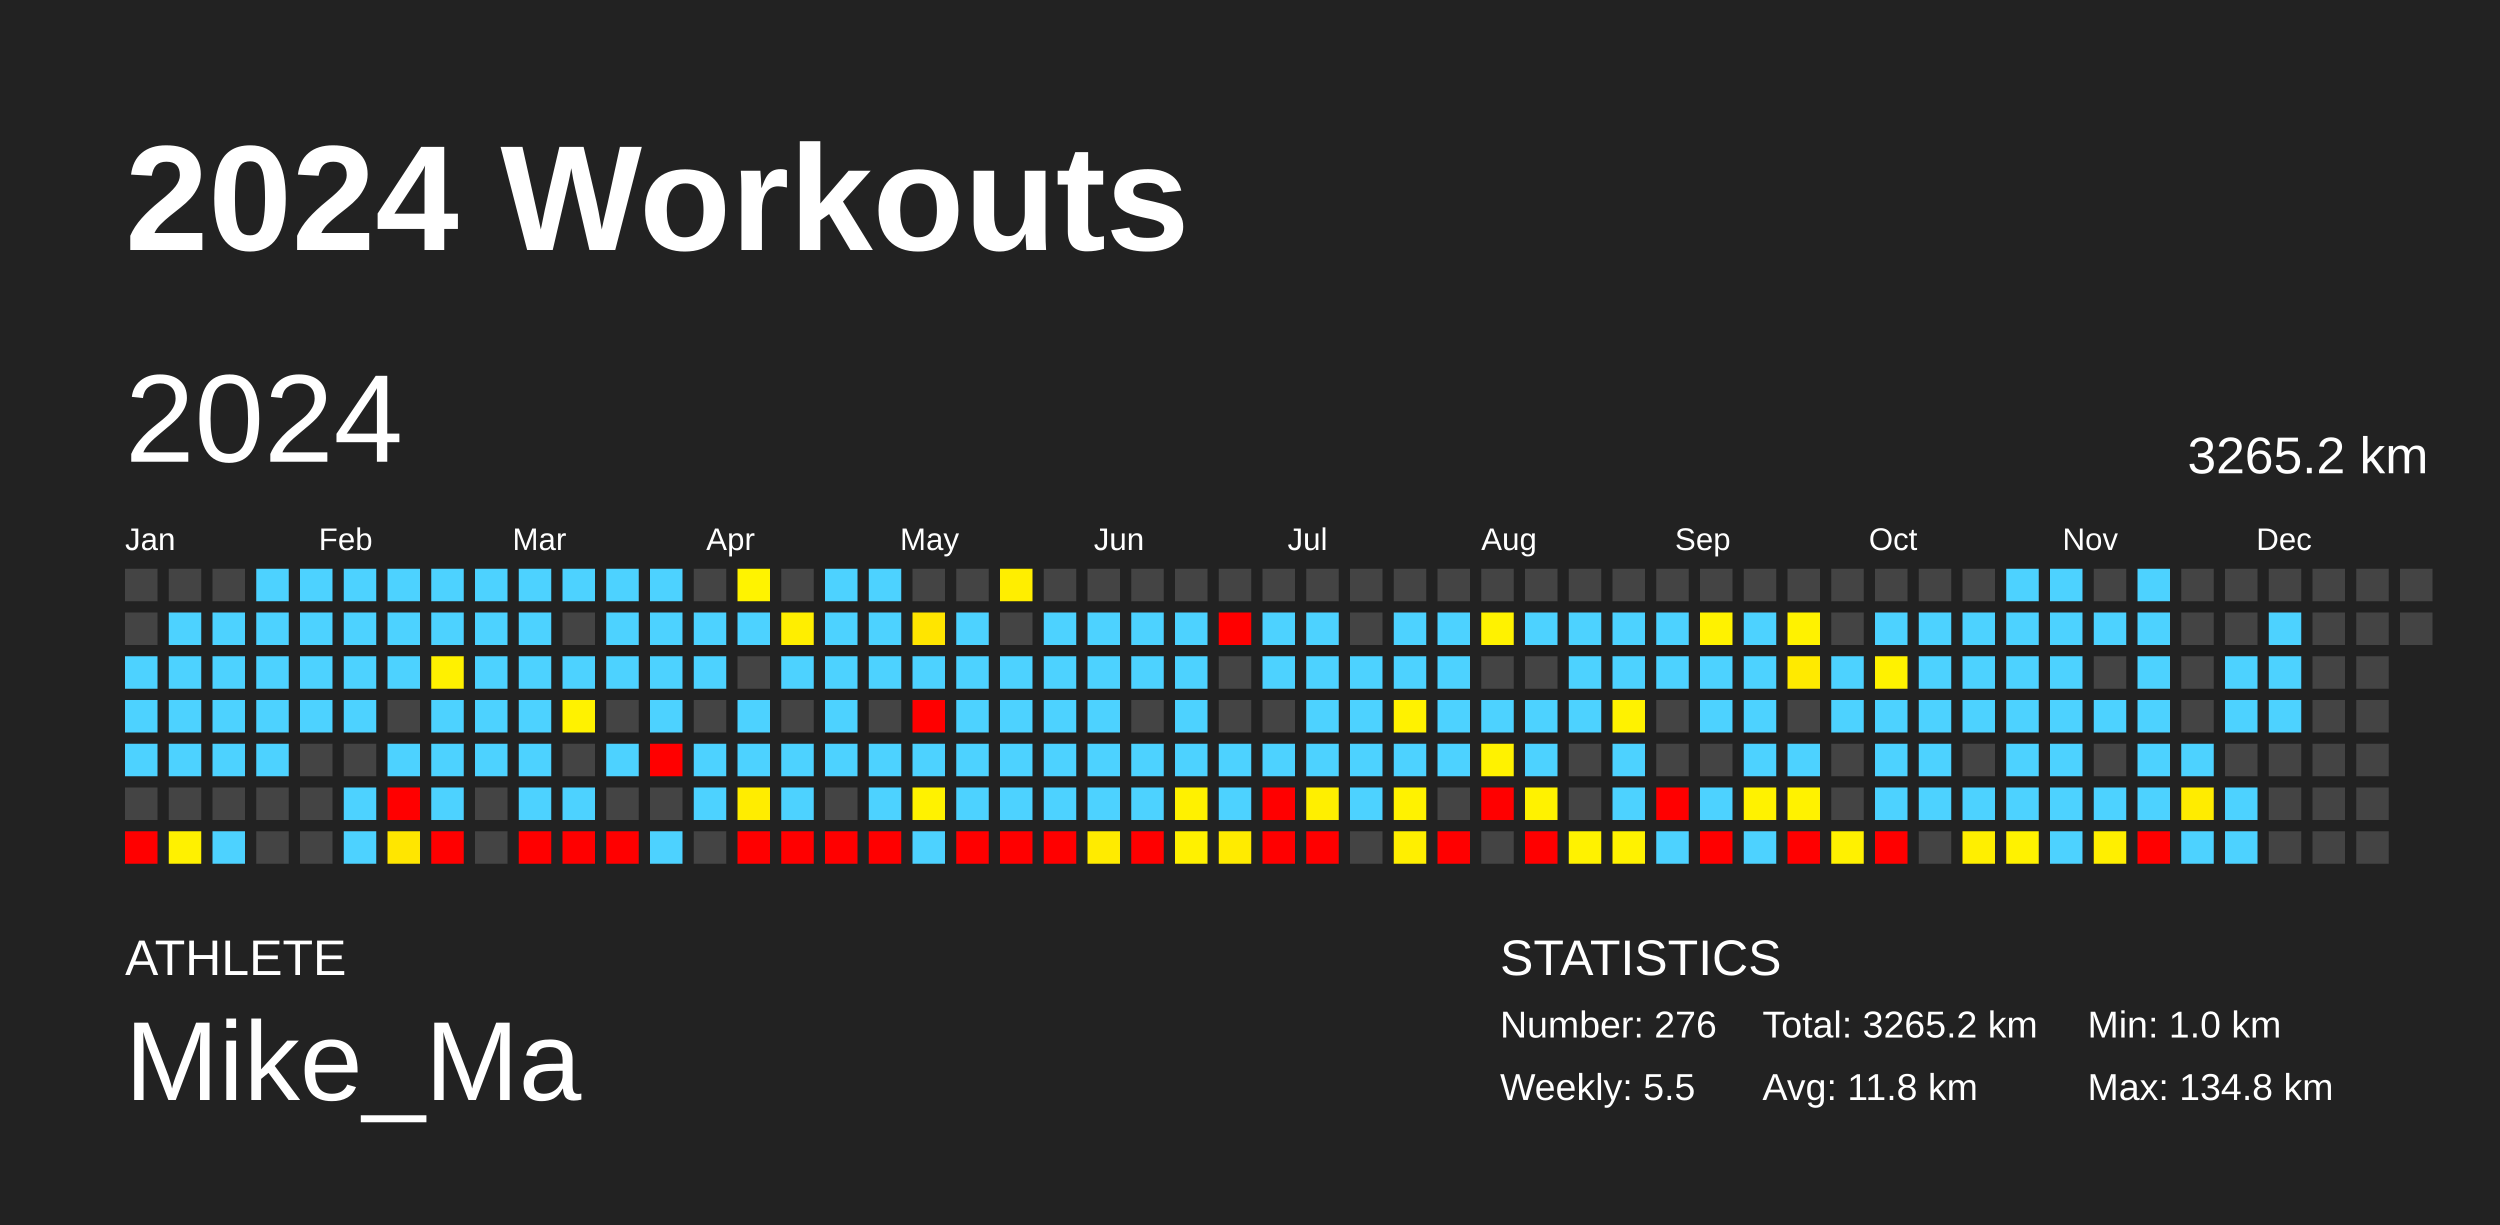
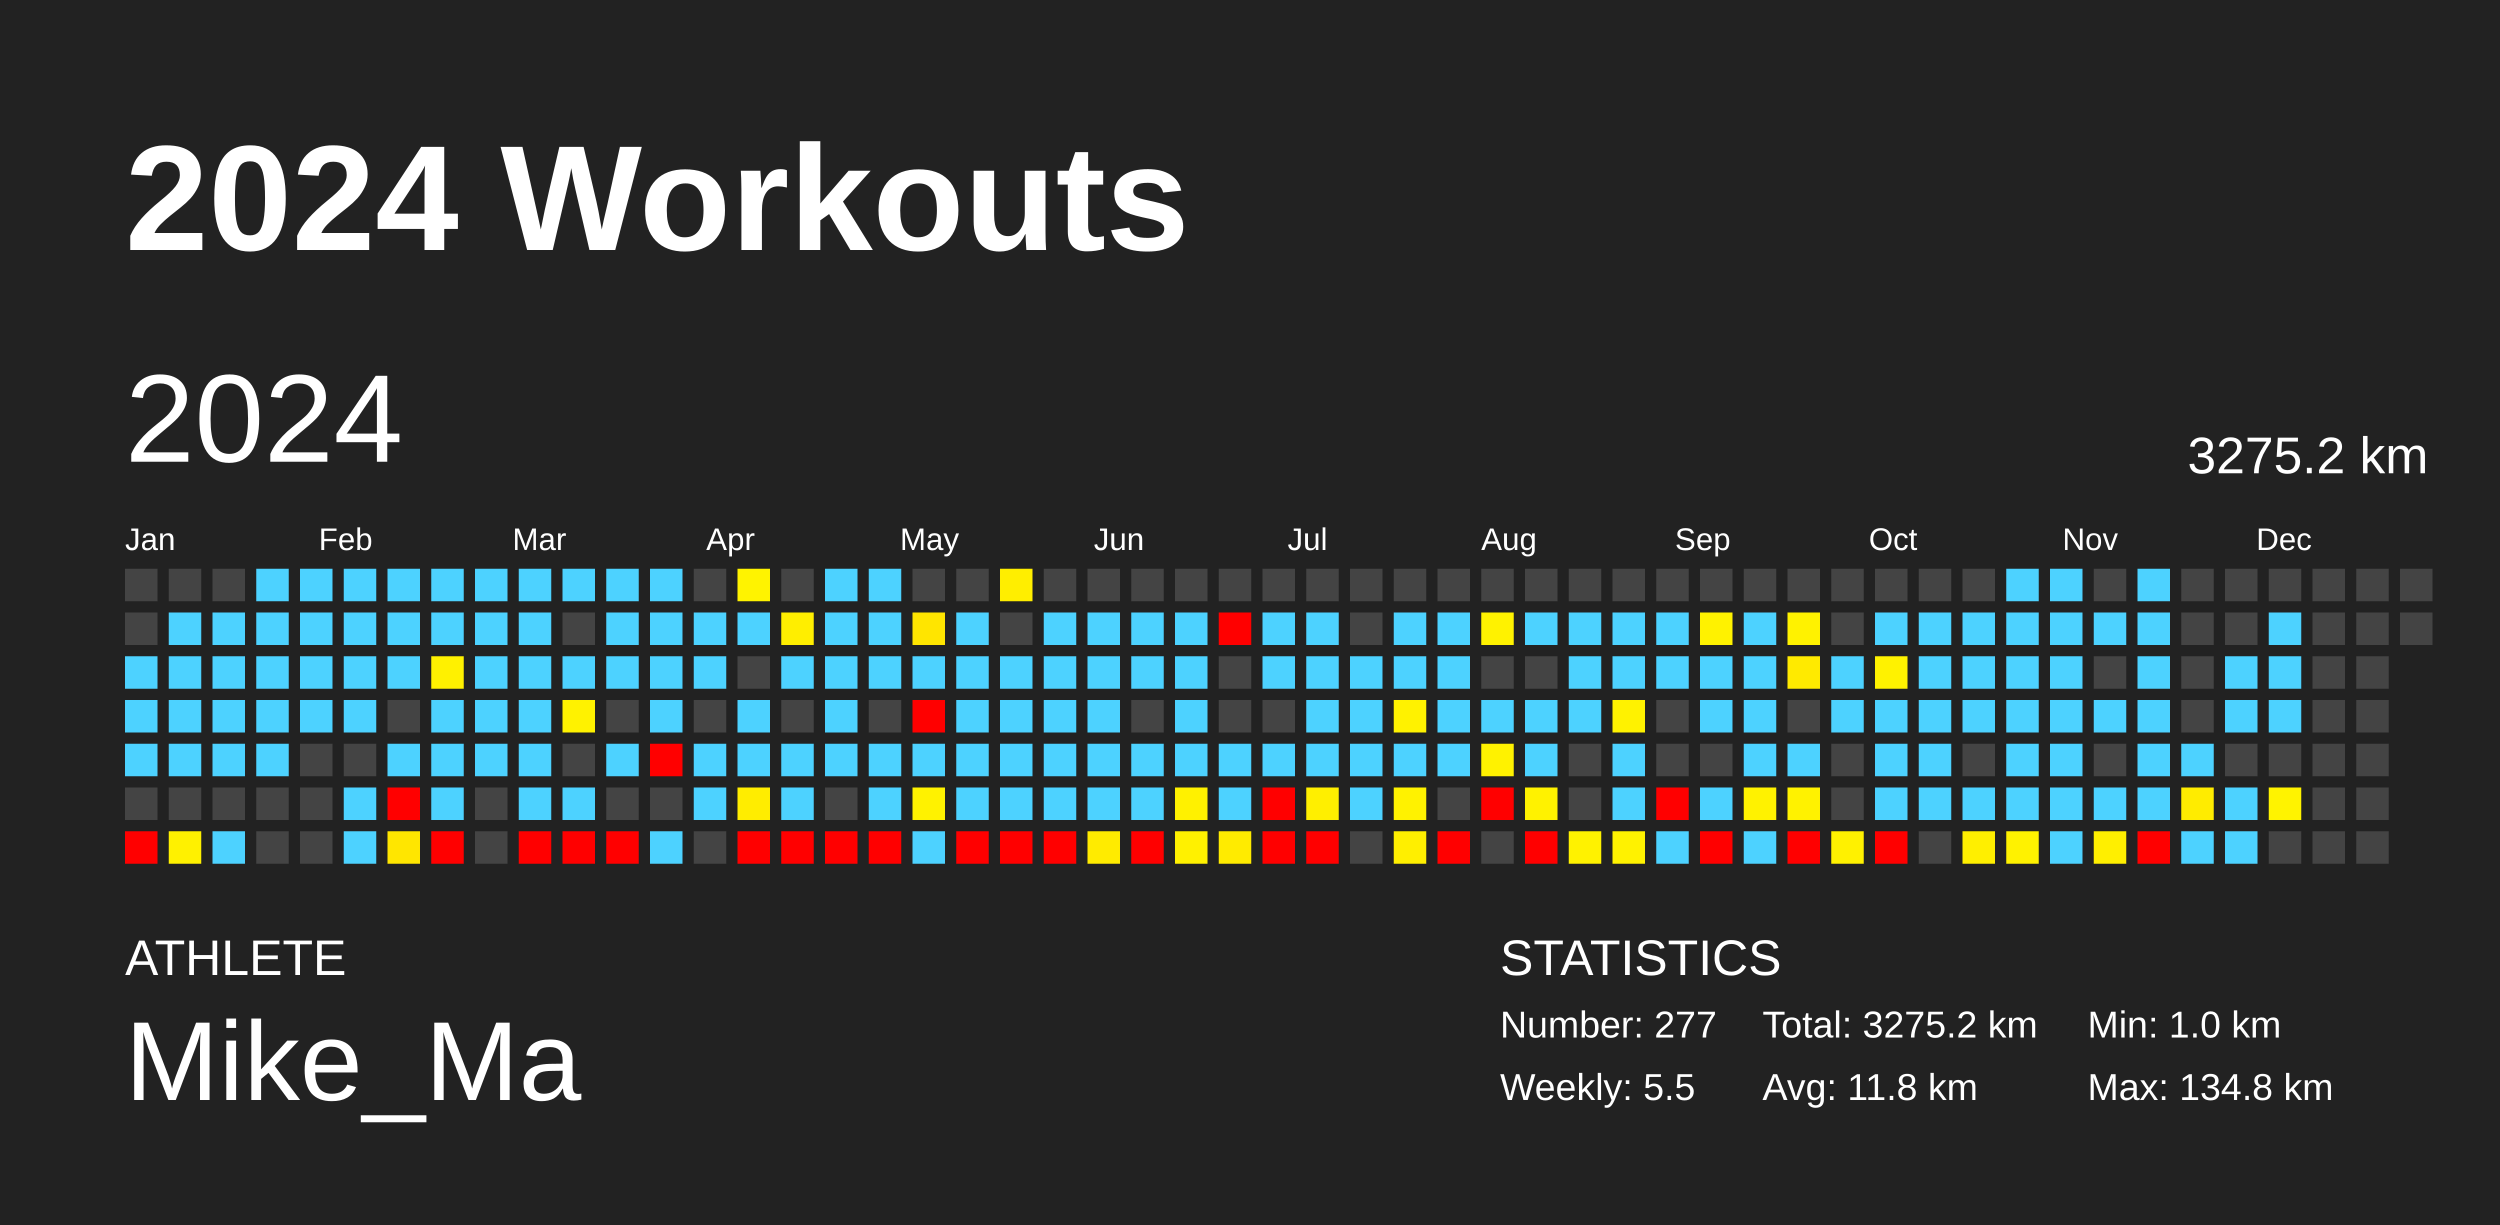
<svg xmlns="http://www.w3.org/2000/svg" baseProfile="full" height="98mm" version="1.1" viewBox="0,0,200,98" width="200mm">
  <defs />
  <rect fill="#222222" height="98" width="200" x="0" y="0" />
  <text fill="#FFFFFF" style="font-size:12px; font-family:Arial; font-weight:bold;" x="10" y="20">2024 Workouts</text>
  <text fill="#FFFFFF" style="font-size:4px; font-family:Arial" x="10" y="78">ATHLETE</text>
  <text fill="#FFFFFF" style="font-size:9px; font-family:Arial" x="10" y="88">Mike_Ma</text>
  <text fill="#FFFFFF" style="font-size:4px; font-family:Arial" x="120" y="78">STATISTICS</text>
-   <text fill="#FFFFFF" style="font-size:3px; font-family:Arial" x="120" y="83">Number: 276</text>
+   <text fill="#FFFFFF" style="font-size:3px; font-family:Arial" x="120" y="83">Number: 277</text>
  <text fill="#FFFFFF" style="font-size:3px; font-family:Arial" x="120" y="88">Weekly: 5.5</text>
-   <text fill="#FFFFFF" style="font-size:3px; font-family:Arial" x="141" y="83">Total: 3265.2 km</text>
+   <text fill="#FFFFFF" style="font-size:3px; font-family:Arial" x="141" y="83">Total: 3275.2 km</text>
  <text fill="#FFFFFF" style="font-size:3px; font-family:Arial" x="141" y="88">Avg: 11.8 km</text>
  <text fill="#FFFFFF" style="font-size:3px; font-family:Arial" x="167" y="83">Min: 1.0 km</text>
  <text fill="#FFFFFF" style="font-size:3px; font-family:Arial" x="167" y="88">Max: 134.8 km</text>
  <text dominant-baseline="hanging" fill="#FFFFFF" style="font-size:10.0px; font-family:Arial;" x="10" y="30">2024</text>
-   <text dominant-baseline="hanging" fill="#FFFFFF" style="font-size:4.125px; font-family:Arial;" x="175" y="35">3265.2 km</text>
+   <text dominant-baseline="hanging" fill="#FFFFFF" style="font-size:4.125px; font-family:Arial;" x="175" y="35">3275.2 km</text>
  <text fill="#FFFFFF" style="font-size:2.5px; font-family:Arial" x="10.0" y="44">Jan</text>
  <text fill="#FFFFFF" style="font-size:2.5px; font-family:Arial" x="25.5" y="44">Feb</text>
  <text fill="#FFFFFF" style="font-size:2.5px; font-family:Arial" x="41.0" y="44">Mar</text>
  <text fill="#FFFFFF" style="font-size:2.5px; font-family:Arial" x="56.5" y="44">Apr</text>
  <text fill="#FFFFFF" style="font-size:2.5px; font-family:Arial" x="72.0" y="44">May</text>
  <text fill="#FFFFFF" style="font-size:2.5px; font-family:Arial" x="87.5" y="44">Jun</text>
  <text fill="#FFFFFF" style="font-size:2.5px; font-family:Arial" x="103.0" y="44">Jul</text>
  <text fill="#FFFFFF" style="font-size:2.5px; font-family:Arial" x="118.5" y="44">Aug</text>
  <text fill="#FFFFFF" style="font-size:2.5px; font-family:Arial" x="134.0" y="44">Sep</text>
  <text fill="#FFFFFF" style="font-size:2.5px; font-family:Arial" x="149.5" y="44">Oct</text>
  <text fill="#FFFFFF" style="font-size:2.5px; font-family:Arial" x="165.0" y="44">Nov</text>
  <text fill="#FFFFFF" style="font-size:2.5px; font-family:Arial" x="180.5" y="44">Dec</text>
  <rect fill="#444444" height="2.6" width="2.6" x="10.0" y="45.5" />
  <rect fill="#444444" height="2.6" width="2.6" x="10.0" y="49.0" />
  <rect fill="#4dd2ff" height="2.6" width="2.6" x="10.0" y="52.5" />
  <rect fill="#4dd2ff" height="2.6" width="2.6" x="10.0" y="56.0" />
  <rect fill="#4dd2ff" height="2.6" width="2.6" x="10.0" y="59.5" />
  <rect fill="#444444" height="2.6" width="2.6" x="10.0" y="63.0" />
  <rect fill="red" height="2.6" width="2.6" x="10.0" y="66.5" />
  <rect fill="#444444" height="2.6" width="2.6" x="13.5" y="45.5" />
  <rect fill="#4dd2ff" height="2.6" width="2.6" x="13.5" y="49.0" />
  <rect fill="#4dd2ff" height="2.6" width="2.6" x="13.5" y="52.5" />
  <rect fill="#4dd2ff" height="2.6" width="2.6" x="13.5" y="56.0" />
  <rect fill="#4dd2ff" height="2.6" width="2.6" x="13.5" y="59.5" />
  <rect fill="#444444" height="2.6" width="2.6" x="13.5" y="63.0" />
  <rect fill="#fff100" height="2.6" width="2.6" x="13.5" y="66.5" />
  <rect fill="#444444" height="2.6" width="2.6" x="17.0" y="45.5" />
  <rect fill="#4dd2ff" height="2.6" width="2.6" x="17.0" y="49.0" />
  <rect fill="#4dd2ff" height="2.6" width="2.6" x="17.0" y="52.5" />
  <rect fill="#4dd2ff" height="2.6" width="2.6" x="17.0" y="56.0" />
  <rect fill="#4dd2ff" height="2.6" width="2.6" x="17.0" y="59.5" />
  <rect fill="#444444" height="2.6" width="2.6" x="17.0" y="63.0" />
  <rect fill="#4dd2ff" height="2.6" width="2.6" x="17.0" y="66.5" />
  <rect fill="#4dd2ff" height="2.6" width="2.6" x="20.5" y="45.5" />
  <rect fill="#4dd2ff" height="2.6" width="2.6" x="20.5" y="49.0" />
  <rect fill="#4dd2ff" height="2.6" width="2.6" x="20.5" y="52.5" />
  <rect fill="#4dd2ff" height="2.6" width="2.6" x="20.5" y="56.0" />
  <rect fill="#4dd2ff" height="2.6" width="2.6" x="20.5" y="59.5" />
  <rect fill="#444444" height="2.6" width="2.6" x="20.5" y="63.0" />
  <rect fill="#444444" height="2.6" width="2.6" x="20.5" y="66.5" />
  <rect fill="#4dd2ff" height="2.6" width="2.6" x="24.0" y="45.5" />
  <rect fill="#4dd2ff" height="2.6" width="2.6" x="24.0" y="49.0" />
  <rect fill="#4dd2ff" height="2.6" width="2.6" x="24.0" y="52.5" />
  <rect fill="#4dd2ff" height="2.6" width="2.6" x="24.0" y="56.0" />
  <rect fill="#444444" height="2.6" width="2.6" x="24.0" y="59.5" />
  <rect fill="#444444" height="2.6" width="2.6" x="24.0" y="63.0" />
  <rect fill="#444444" height="2.6" width="2.6" x="24.0" y="66.5" />
  <rect fill="#4dd2ff" height="2.6" width="2.6" x="27.5" y="45.5" />
  <rect fill="#4dd2ff" height="2.6" width="2.6" x="27.5" y="49.0" />
  <rect fill="#4dd2ff" height="2.6" width="2.6" x="27.5" y="52.5" />
  <rect fill="#4dd2ff" height="2.6" width="2.6" x="27.5" y="56.0" />
  <rect fill="#444444" height="2.6" width="2.6" x="27.5" y="59.5" />
  <rect fill="#4dd2ff" height="2.6" width="2.6" x="27.5" y="63.0" />
  <rect fill="#4dd2ff" height="2.6" width="2.6" x="27.5" y="66.5" />
  <rect fill="#4dd2ff" height="2.6" width="2.6" x="31.0" y="45.5" />
  <rect fill="#4dd2ff" height="2.6" width="2.6" x="31.0" y="49.0" />
  <rect fill="#4dd2ff" height="2.6" width="2.6" x="31.0" y="52.5" />
  <rect fill="#444444" height="2.6" width="2.6" x="31.0" y="56.0" />
  <rect fill="#4dd2ff" height="2.6" width="2.6" x="31.0" y="59.5" />
  <rect fill="red" height="2.6" width="2.6" x="31.0" y="63.0" />
  <rect fill="#ffe600" height="2.6" width="2.6" x="31.0" y="66.5" />
  <rect fill="#4dd2ff" height="2.6" width="2.6" x="34.5" y="45.5" />
  <rect fill="#4dd2ff" height="2.6" width="2.6" x="34.5" y="49.0" />
  <rect fill="#fff100" height="2.6" width="2.6" x="34.5" y="52.5" />
  <rect fill="#4dd2ff" height="2.6" width="2.6" x="34.5" y="56.0" />
  <rect fill="#4dd2ff" height="2.6" width="2.6" x="34.5" y="59.5" />
  <rect fill="#4dd2ff" height="2.6" width="2.6" x="34.5" y="63.0" />
  <rect fill="red" height="2.6" width="2.6" x="34.5" y="66.5" />
  <rect fill="#4dd2ff" height="2.6" width="2.6" x="38.0" y="45.5" />
  <rect fill="#4dd2ff" height="2.6" width="2.6" x="38.0" y="49.0" />
  <rect fill="#4dd2ff" height="2.6" width="2.6" x="38.0" y="52.5" />
  <rect fill="#4dd2ff" height="2.6" width="2.6" x="38.0" y="56.0" />
  <rect fill="#4dd2ff" height="2.6" width="2.6" x="38.0" y="59.5" />
  <rect fill="#444444" height="2.6" width="2.6" x="38.0" y="63.0" />
  <rect fill="#444444" height="2.6" width="2.6" x="38.0" y="66.5" />
  <rect fill="#4dd2ff" height="2.6" width="2.6" x="41.5" y="45.5" />
  <rect fill="#4dd2ff" height="2.6" width="2.6" x="41.5" y="49.0" />
  <rect fill="#4dd2ff" height="2.6" width="2.6" x="41.5" y="52.5" />
  <rect fill="#4dd2ff" height="2.6" width="2.6" x="41.5" y="56.0" />
  <rect fill="#4dd2ff" height="2.6" width="2.6" x="41.5" y="59.5" />
  <rect fill="#4dd2ff" height="2.6" width="2.6" x="41.5" y="63.0" />
  <rect fill="red" height="2.6" width="2.6" x="41.5" y="66.5" />
  <rect fill="#4dd2ff" height="2.6" width="2.6" x="45.0" y="45.5" />
  <rect fill="#444444" height="2.6" width="2.6" x="45.0" y="49.0" />
  <rect fill="#4dd2ff" height="2.6" width="2.6" x="45.0" y="52.5" />
  <rect fill="#fff200" height="2.6" width="2.6" x="45.0" y="56.0" />
  <rect fill="#444444" height="2.6" width="2.6" x="45.0" y="59.5" />
  <rect fill="#4dd2ff" height="2.6" width="2.6" x="45.0" y="63.0" />
  <rect fill="red" height="2.6" width="2.6" x="45.0" y="66.5" />
  <rect fill="#4dd2ff" height="2.6" width="2.6" x="48.5" y="45.5" />
  <rect fill="#4dd2ff" height="2.6" width="2.6" x="48.5" y="49.0" />
  <rect fill="#4dd2ff" height="2.6" width="2.6" x="48.5" y="52.5" />
  <rect fill="#444444" height="2.6" width="2.6" x="48.5" y="56.0" />
  <rect fill="#4dd2ff" height="2.6" width="2.6" x="48.5" y="59.5" />
  <rect fill="#444444" height="2.6" width="2.6" x="48.5" y="63.0" />
  <rect fill="red" height="2.6" width="2.6" x="48.5" y="66.5" />
  <rect fill="#4dd2ff" height="2.6" width="2.6" x="52.0" y="45.5" />
  <rect fill="#4dd2ff" height="2.6" width="2.6" x="52.0" y="49.0" />
  <rect fill="#4dd2ff" height="2.6" width="2.6" x="52.0" y="52.5" />
  <rect fill="#4dd2ff" height="2.6" width="2.6" x="52.0" y="56.0" />
  <rect fill="red" height="2.6" width="2.6" x="52.0" y="59.5" />
  <rect fill="#444444" height="2.6" width="2.6" x="52.0" y="63.0" />
  <rect fill="#4dd2ff" height="2.6" width="2.6" x="52.0" y="66.5" />
  <rect fill="#444444" height="2.6" width="2.6" x="55.5" y="45.5" />
  <rect fill="#4dd2ff" height="2.6" width="2.6" x="55.5" y="49.0" />
  <rect fill="#4dd2ff" height="2.6" width="2.6" x="55.5" y="52.5" />
  <rect fill="#444444" height="2.6" width="2.6" x="55.5" y="56.0" />
  <rect fill="#4dd2ff" height="2.6" width="2.6" x="55.5" y="59.5" />
  <rect fill="#4dd2ff" height="2.6" width="2.6" x="55.5" y="63.0" />
  <rect fill="#444444" height="2.6" width="2.6" x="55.5" y="66.5" />
  <rect fill="#fff300" height="2.6" width="2.6" x="59.0" y="45.5" />
  <rect fill="#4dd2ff" height="2.6" width="2.6" x="59.0" y="49.0" />
  <rect fill="#444444" height="2.6" width="2.6" x="59.0" y="52.5" />
  <rect fill="#4dd2ff" height="2.6" width="2.6" x="59.0" y="56.0" />
  <rect fill="#4dd2ff" height="2.6" width="2.6" x="59.0" y="59.5" />
  <rect fill="#ffed00" height="2.6" width="2.6" x="59.0" y="63.0" />
  <rect fill="red" height="2.6" width="2.6" x="59.0" y="66.5" />
  <rect fill="#444444" height="2.6" width="2.6" x="62.5" y="45.5" />
  <rect fill="#ffee00" height="2.6" width="2.6" x="62.5" y="49.0" />
  <rect fill="#4dd2ff" height="2.6" width="2.6" x="62.5" y="52.5" />
  <rect fill="#444444" height="2.6" width="2.6" x="62.5" y="56.0" />
  <rect fill="#4dd2ff" height="2.6" width="2.6" x="62.5" y="59.5" />
  <rect fill="#4dd2ff" height="2.6" width="2.6" x="62.5" y="63.0" />
  <rect fill="red" height="2.6" width="2.6" x="62.5" y="66.5" />
  <rect fill="#4dd2ff" height="2.6" width="2.6" x="66.0" y="45.5" />
  <rect fill="#4dd2ff" height="2.6" width="2.6" x="66.0" y="49.0" />
  <rect fill="#4dd2ff" height="2.6" width="2.6" x="66.0" y="52.5" />
  <rect fill="#4dd2ff" height="2.6" width="2.6" x="66.0" y="56.0" />
  <rect fill="#4dd2ff" height="2.6" width="2.6" x="66.0" y="59.5" />
  <rect fill="#444444" height="2.6" width="2.6" x="66.0" y="63.0" />
  <rect fill="red" height="2.6" width="2.6" x="66.0" y="66.5" />
  <rect fill="#4dd2ff" height="2.6" width="2.6" x="69.5" y="45.5" />
  <rect fill="#4dd2ff" height="2.6" width="2.6" x="69.5" y="49.0" />
  <rect fill="#4dd2ff" height="2.6" width="2.6" x="69.5" y="52.5" />
  <rect fill="#444444" height="2.6" width="2.6" x="69.5" y="56.0" />
  <rect fill="#4dd2ff" height="2.6" width="2.6" x="69.5" y="59.5" />
  <rect fill="#4dd2ff" height="2.6" width="2.6" x="69.5" y="63.0" />
  <rect fill="red" height="2.6" width="2.6" x="69.5" y="66.5" />
  <rect fill="#444444" height="2.6" width="2.6" x="73.0" y="45.5" />
  <rect fill="#ffe500" height="2.6" width="2.6" x="73.0" y="49.0" />
  <rect fill="#4dd2ff" height="2.6" width="2.6" x="73.0" y="52.5" />
  <rect fill="red" height="2.6" width="2.6" x="73.0" y="56.0" />
  <rect fill="#4dd2ff" height="2.6" width="2.6" x="73.0" y="59.5" />
  <rect fill="#fff200" height="2.6" width="2.6" x="73.0" y="63.0" />
  <rect fill="#4dd2ff" height="2.6" width="2.6" x="73.0" y="66.5" />
  <rect fill="#444444" height="2.6" width="2.6" x="76.5" y="45.5" />
  <rect fill="#4dd2ff" height="2.6" width="2.6" x="76.5" y="49.0" />
  <rect fill="#4dd2ff" height="2.6" width="2.6" x="76.5" y="52.5" />
  <rect fill="#4dd2ff" height="2.6" width="2.6" x="76.5" y="56.0" />
  <rect fill="#4dd2ff" height="2.6" width="2.6" x="76.5" y="59.5" />
  <rect fill="#4dd2ff" height="2.6" width="2.6" x="76.5" y="63.0" />
  <rect fill="red" height="2.6" width="2.6" x="76.5" y="66.5" />
  <rect fill="#ffee00" height="2.6" width="2.6" x="80.0" y="45.5" />
  <rect fill="#444444" height="2.6" width="2.6" x="80.0" y="49.0" />
  <rect fill="#4dd2ff" height="2.6" width="2.6" x="80.0" y="52.5" />
  <rect fill="#4dd2ff" height="2.6" width="2.6" x="80.0" y="56.0" />
  <rect fill="#4dd2ff" height="2.6" width="2.6" x="80.0" y="59.5" />
  <rect fill="#4dd2ff" height="2.6" width="2.6" x="80.0" y="63.0" />
  <rect fill="red" height="2.6" width="2.6" x="80.0" y="66.5" />
  <rect fill="#444444" height="2.6" width="2.6" x="83.5" y="45.5" />
  <rect fill="#4dd2ff" height="2.6" width="2.6" x="83.5" y="49.0" />
  <rect fill="#4dd2ff" height="2.6" width="2.6" x="83.5" y="52.5" />
  <rect fill="#4dd2ff" height="2.6" width="2.6" x="83.5" y="56.0" />
  <rect fill="#4dd2ff" height="2.6" width="2.6" x="83.5" y="59.5" />
  <rect fill="#4dd2ff" height="2.6" width="2.6" x="83.5" y="63.0" />
  <rect fill="red" height="2.6" width="2.6" x="83.5" y="66.5" />
  <rect fill="#444444" height="2.6" width="2.6" x="87.0" y="45.5" />
  <rect fill="#4dd2ff" height="2.6" width="2.6" x="87.0" y="49.0" />
  <rect fill="#4dd2ff" height="2.6" width="2.6" x="87.0" y="52.5" />
  <rect fill="#4dd2ff" height="2.6" width="2.6" x="87.0" y="56.0" />
  <rect fill="#4dd2ff" height="2.6" width="2.6" x="87.0" y="59.5" />
  <rect fill="#4dd2ff" height="2.6" width="2.6" x="87.0" y="63.0" />
  <rect fill="#ffeb00" height="2.6" width="2.6" x="87.0" y="66.5" />
  <rect fill="#444444" height="2.6" width="2.6" x="90.5" y="45.5" />
  <rect fill="#4dd2ff" height="2.6" width="2.6" x="90.5" y="49.0" />
  <rect fill="#4dd2ff" height="2.6" width="2.6" x="90.5" y="52.5" />
  <rect fill="#444444" height="2.6" width="2.6" x="90.5" y="56.0" />
  <rect fill="#4dd2ff" height="2.6" width="2.6" x="90.5" y="59.5" />
  <rect fill="#4dd2ff" height="2.6" width="2.6" x="90.5" y="63.0" />
  <rect fill="red" height="2.6" width="2.6" x="90.5" y="66.5" />
  <rect fill="#444444" height="2.6" width="2.6" x="94.0" y="45.5" />
  <rect fill="#4dd2ff" height="2.6" width="2.6" x="94.0" y="49.0" />
  <rect fill="#4dd2ff" height="2.6" width="2.6" x="94.0" y="52.5" />
  <rect fill="#4dd2ff" height="2.6" width="2.6" x="94.0" y="56.0" />
  <rect fill="#4dd2ff" height="2.6" width="2.6" x="94.0" y="59.5" />
  <rect fill="#fff100" height="2.6" width="2.6" x="94.0" y="63.0" />
  <rect fill="#fff100" height="2.6" width="2.6" x="94.0" y="66.5" />
  <rect fill="#444444" height="2.6" width="2.6" x="97.5" y="45.5" />
  <rect fill="red" height="2.6" width="2.6" x="97.5" y="49.0" />
  <rect fill="#444444" height="2.6" width="2.6" x="97.5" y="52.5" />
  <rect fill="#444444" height="2.6" width="2.6" x="97.5" y="56.0" />
  <rect fill="#4dd2ff" height="2.6" width="2.6" x="97.5" y="59.5" />
  <rect fill="#4dd2ff" height="2.6" width="2.6" x="97.5" y="63.0" />
  <rect fill="#ffeb00" height="2.6" width="2.6" x="97.5" y="66.5" />
  <rect fill="#444444" height="2.6" width="2.6" x="101.0" y="45.5" />
  <rect fill="#4dd2ff" height="2.6" width="2.6" x="101.0" y="49.0" />
  <rect fill="#4dd2ff" height="2.6" width="2.6" x="101.0" y="52.5" />
  <rect fill="#444444" height="2.6" width="2.6" x="101.0" y="56.0" />
  <rect fill="#4dd2ff" height="2.6" width="2.6" x="101.0" y="59.5" />
  <rect fill="red" height="2.6" width="2.6" x="101.0" y="63.0" />
  <rect fill="red" height="2.6" width="2.6" x="101.0" y="66.5" />
  <rect fill="#444444" height="2.6" width="2.6" x="104.5" y="45.5" />
  <rect fill="#4dd2ff" height="2.6" width="2.6" x="104.5" y="49.0" />
  <rect fill="#4dd2ff" height="2.6" width="2.6" x="104.5" y="52.5" />
  <rect fill="#4dd2ff" height="2.6" width="2.6" x="104.5" y="56.0" />
  <rect fill="#4dd2ff" height="2.6" width="2.6" x="104.5" y="59.5" />
  <rect fill="#ffef00" height="2.6" width="2.6" x="104.5" y="63.0" />
  <rect fill="red" height="2.6" width="2.6" x="104.5" y="66.5" />
  <rect fill="#444444" height="2.6" width="2.6" x="108.0" y="45.5" />
  <rect fill="#444444" height="2.6" width="2.6" x="108.0" y="49.0" />
  <rect fill="#4dd2ff" height="2.6" width="2.6" x="108.0" y="52.5" />
  <rect fill="#4dd2ff" height="2.6" width="2.6" x="108.0" y="56.0" />
  <rect fill="#4dd2ff" height="2.6" width="2.6" x="108.0" y="59.5" />
  <rect fill="#4dd2ff" height="2.6" width="2.6" x="108.0" y="63.0" />
  <rect fill="#444444" height="2.6" width="2.6" x="108.0" y="66.5" />
  <rect fill="#444444" height="2.6" width="2.6" x="111.5" y="45.5" />
  <rect fill="#4dd2ff" height="2.6" width="2.6" x="111.5" y="49.0" />
  <rect fill="#4dd2ff" height="2.6" width="2.6" x="111.5" y="52.5" />
  <rect fill="#fff200" height="2.6" width="2.6" x="111.5" y="56.0" />
  <rect fill="#4dd2ff" height="2.6" width="2.6" x="111.5" y="59.5" />
  <rect fill="#fff200" height="2.6" width="2.6" x="111.5" y="63.0" />
  <rect fill="#ffef00" height="2.6" width="2.6" x="111.5" y="66.5" />
  <rect fill="#444444" height="2.6" width="2.6" x="115.0" y="45.5" />
  <rect fill="#4dd2ff" height="2.6" width="2.6" x="115.0" y="49.0" />
  <rect fill="#4dd2ff" height="2.6" width="2.6" x="115.0" y="52.5" />
  <rect fill="#4dd2ff" height="2.6" width="2.6" x="115.0" y="56.0" />
  <rect fill="#4dd2ff" height="2.6" width="2.6" x="115.0" y="59.5" />
  <rect fill="#444444" height="2.6" width="2.6" x="115.0" y="63.0" />
  <rect fill="red" height="2.6" width="2.6" x="115.0" y="66.5" />
  <rect fill="#444444" height="2.6" width="2.6" x="118.5" y="45.5" />
  <rect fill="#fff200" height="2.6" width="2.6" x="118.5" y="49.0" />
  <rect fill="#444444" height="2.6" width="2.6" x="118.5" y="52.5" />
  <rect fill="#4dd2ff" height="2.6" width="2.6" x="118.5" y="56.0" />
  <rect fill="#fff200" height="2.6" width="2.6" x="118.5" y="59.5" />
  <rect fill="red" height="2.6" width="2.6" x="118.5" y="63.0" />
  <rect fill="#444444" height="2.6" width="2.6" x="118.5" y="66.5" />
  <rect fill="#444444" height="2.6" width="2.6" x="122.0" y="45.5" />
  <rect fill="#4dd2ff" height="2.6" width="2.6" x="122.0" y="49.0" />
  <rect fill="#444444" height="2.6" width="2.6" x="122.0" y="52.5" />
  <rect fill="#4dd2ff" height="2.6" width="2.6" x="122.0" y="56.0" />
  <rect fill="#4dd2ff" height="2.6" width="2.6" x="122.0" y="59.5" />
  <rect fill="#fff200" height="2.6" width="2.6" x="122.0" y="63.0" />
  <rect fill="red" height="2.6" width="2.6" x="122.0" y="66.5" />
  <rect fill="#444444" height="2.6" width="2.6" x="125.5" y="45.5" />
  <rect fill="#4dd2ff" height="2.6" width="2.6" x="125.5" y="49.0" />
  <rect fill="#4dd2ff" height="2.6" width="2.6" x="125.5" y="52.5" />
  <rect fill="#4dd2ff" height="2.6" width="2.6" x="125.5" y="56.0" />
  <rect fill="#444444" height="2.6" width="2.6" x="125.5" y="59.5" />
  <rect fill="#444444" height="2.6" width="2.6" x="125.5" y="63.0" />
  <rect fill="#fff200" height="2.6" width="2.6" x="125.5" y="66.5" />
  <rect fill="#444444" height="2.6" width="2.6" x="129.0" y="45.5" />
  <rect fill="#4dd2ff" height="2.6" width="2.6" x="129.0" y="49.0" />
  <rect fill="#4dd2ff" height="2.6" width="2.6" x="129.0" y="52.5" />
  <rect fill="#fff200" height="2.6" width="2.6" x="129.0" y="56.0" />
  <rect fill="#4dd2ff" height="2.6" width="2.6" x="129.0" y="59.5" />
  <rect fill="#4dd2ff" height="2.6" width="2.6" x="129.0" y="63.0" />
  <rect fill="#fff200" height="2.6" width="2.6" x="129.0" y="66.5" />
  <rect fill="#444444" height="2.6" width="2.6" x="132.5" y="45.5" />
  <rect fill="#4dd2ff" height="2.6" width="2.6" x="132.5" y="49.0" />
  <rect fill="#4dd2ff" height="2.6" width="2.6" x="132.5" y="52.5" />
  <rect fill="#444444" height="2.6" width="2.6" x="132.5" y="56.0" />
  <rect fill="#444444" height="2.6" width="2.6" x="132.5" y="59.5" />
  <rect fill="red" height="2.6" width="2.6" x="132.5" y="63.0" />
  <rect fill="#4dd2ff" height="2.6" width="2.6" x="132.5" y="66.5" />
  <rect fill="#444444" height="2.6" width="2.6" x="136.0" y="45.5" />
  <rect fill="#fff200" height="2.6" width="2.6" x="136.0" y="49.0" />
  <rect fill="#4dd2ff" height="2.6" width="2.6" x="136.0" y="52.5" />
  <rect fill="#4dd2ff" height="2.6" width="2.6" x="136.0" y="56.0" />
  <rect fill="#444444" height="2.6" width="2.6" x="136.0" y="59.5" />
  <rect fill="#4dd2ff" height="2.6" width="2.6" x="136.0" y="63.0" />
  <rect fill="red" height="2.6" width="2.6" x="136.0" y="66.5" />
  <rect fill="#444444" height="2.6" width="2.6" x="139.5" y="45.5" />
  <rect fill="#4dd2ff" height="2.6" width="2.6" x="139.5" y="49.0" />
  <rect fill="#4dd2ff" height="2.6" width="2.6" x="139.5" y="52.5" />
  <rect fill="#4dd2ff" height="2.6" width="2.6" x="139.5" y="56.0" />
  <rect fill="#4dd2ff" height="2.6" width="2.6" x="139.5" y="59.5" />
  <rect fill="#fff200" height="2.6" width="2.6" x="139.5" y="63.0" />
  <rect fill="#4dd2ff" height="2.6" width="2.6" x="139.5" y="66.5" />
  <rect fill="#444444" height="2.6" width="2.6" x="143.0" y="45.5" />
  <rect fill="#fff200" height="2.6" width="2.6" x="143.0" y="49.0" />
  <rect fill="#ffea00" height="2.6" width="2.6" x="143.0" y="52.5" />
  <rect fill="#444444" height="2.6" width="2.6" x="143.0" y="56.0" />
  <rect fill="#4dd2ff" height="2.6" width="2.6" x="143.0" y="59.5" />
  <rect fill="#fff200" height="2.6" width="2.6" x="143.0" y="63.0" />
  <rect fill="red" height="2.6" width="2.6" x="143.0" y="66.5" />
  <rect fill="#444444" height="2.6" width="2.6" x="146.5" y="45.5" />
  <rect fill="#444444" height="2.6" width="2.6" x="146.5" y="49.0" />
  <rect fill="#4dd2ff" height="2.6" width="2.6" x="146.5" y="52.5" />
  <rect fill="#4dd2ff" height="2.6" width="2.6" x="146.5" y="56.0" />
  <rect fill="#444444" height="2.6" width="2.6" x="146.5" y="59.5" />
  <rect fill="#444444" height="2.6" width="2.6" x="146.5" y="63.0" />
  <rect fill="#fff100" height="2.6" width="2.6" x="146.5" y="66.5" />
  <rect fill="#444444" height="2.6" width="2.6" x="150.0" y="45.5" />
  <rect fill="#4dd2ff" height="2.6" width="2.6" x="150.0" y="49.0" />
  <rect fill="#fff200" height="2.6" width="2.6" x="150.0" y="52.5" />
  <rect fill="#4dd2ff" height="2.6" width="2.6" x="150.0" y="56.0" />
  <rect fill="#4dd2ff" height="2.6" width="2.6" x="150.0" y="59.5" />
  <rect fill="#4dd2ff" height="2.6" width="2.6" x="150.0" y="63.0" />
  <rect fill="red" height="2.6" width="2.6" x="150.0" y="66.5" />
  <rect fill="#444444" height="2.6" width="2.6" x="153.5" y="45.5" />
  <rect fill="#4dd2ff" height="2.6" width="2.6" x="153.5" y="49.0" />
  <rect fill="#4dd2ff" height="2.6" width="2.6" x="153.5" y="52.5" />
  <rect fill="#4dd2ff" height="2.6" width="2.6" x="153.5" y="56.0" />
  <rect fill="#4dd2ff" height="2.6" width="2.6" x="153.5" y="59.5" />
  <rect fill="#4dd2ff" height="2.6" width="2.6" x="153.5" y="63.0" />
  <rect fill="#444444" height="2.6" width="2.6" x="153.5" y="66.5" />
  <rect fill="#444444" height="2.6" width="2.6" x="157.0" y="45.5" />
  <rect fill="#4dd2ff" height="2.6" width="2.6" x="157.0" y="49.0" />
  <rect fill="#4dd2ff" height="2.6" width="2.6" x="157.0" y="52.5" />
  <rect fill="#4dd2ff" height="2.6" width="2.6" x="157.0" y="56.0" />
  <rect fill="#444444" height="2.6" width="2.6" x="157.0" y="59.5" />
  <rect fill="#4dd2ff" height="2.6" width="2.6" x="157.0" y="63.0" />
  <rect fill="#ffef00" height="2.6" width="2.6" x="157.0" y="66.5" />
  <rect fill="#4dd2ff" height="2.6" width="2.6" x="160.5" y="45.5" />
  <rect fill="#4dd2ff" height="2.6" width="2.6" x="160.5" y="49.0" />
  <rect fill="#4dd2ff" height="2.6" width="2.6" x="160.5" y="52.5" />
  <rect fill="#4dd2ff" height="2.6" width="2.6" x="160.5" y="56.0" />
  <rect fill="#4dd2ff" height="2.6" width="2.6" x="160.5" y="59.5" />
  <rect fill="#4dd2ff" height="2.6" width="2.6" x="160.5" y="63.0" />
  <rect fill="#fff200" height="2.6" width="2.6" x="160.5" y="66.5" />
  <rect fill="#4dd2ff" height="2.6" width="2.6" x="164.0" y="45.5" />
  <rect fill="#4dd2ff" height="2.6" width="2.6" x="164.0" y="49.0" />
  <rect fill="#4dd2ff" height="2.6" width="2.6" x="164.0" y="52.5" />
  <rect fill="#4dd2ff" height="2.6" width="2.6" x="164.0" y="56.0" />
  <rect fill="#4dd2ff" height="2.6" width="2.6" x="164.0" y="59.5" />
  <rect fill="#4dd2ff" height="2.6" width="2.6" x="164.0" y="63.0" />
  <rect fill="#4dd2ff" height="2.6" width="2.6" x="164.0" y="66.5" />
  <rect fill="#444444" height="2.6" width="2.6" x="167.5" y="45.5" />
  <rect fill="#4dd2ff" height="2.6" width="2.6" x="167.5" y="49.0" />
  <rect fill="#444444" height="2.6" width="2.6" x="167.5" y="52.5" />
  <rect fill="#4dd2ff" height="2.6" width="2.6" x="167.5" y="56.0" />
  <rect fill="#444444" height="2.6" width="2.6" x="167.5" y="59.5" />
  <rect fill="#4dd2ff" height="2.6" width="2.6" x="167.5" y="63.0" />
  <rect fill="#ffef00" height="2.6" width="2.6" x="167.5" y="66.5" />
  <rect fill="#4dd2ff" height="2.6" width="2.6" x="171.0" y="45.5" />
  <rect fill="#4dd2ff" height="2.6" width="2.6" x="171.0" y="49.0" />
  <rect fill="#4dd2ff" height="2.6" width="2.6" x="171.0" y="52.5" />
  <rect fill="#4dd2ff" height="2.6" width="2.6" x="171.0" y="56.0" />
  <rect fill="#4dd2ff" height="2.6" width="2.6" x="171.0" y="59.5" />
  <rect fill="#4dd2ff" height="2.6" width="2.6" x="171.0" y="63.0" />
  <rect fill="red" height="2.6" width="2.6" x="171.0" y="66.5" />
  <rect fill="#444444" height="2.6" width="2.6" x="174.5" y="45.5" />
  <rect fill="#444444" height="2.6" width="2.6" x="174.5" y="49.0" />
  <rect fill="#444444" height="2.6" width="2.6" x="174.5" y="52.5" />
  <rect fill="#444444" height="2.6" width="2.6" x="174.5" y="56.0" />
  <rect fill="#4dd2ff" height="2.6" width="2.6" x="174.5" y="59.5" />
  <rect fill="#ffec00" height="2.6" width="2.6" x="174.5" y="63.0" />
  <rect fill="#4dd2ff" height="2.6" width="2.6" x="174.5" y="66.5" />
  <rect fill="#444444" height="2.6" width="2.6" x="178.0" y="45.5" />
  <rect fill="#444444" height="2.6" width="2.6" x="178.0" y="49.0" />
  <rect fill="#4dd2ff" height="2.6" width="2.6" x="178.0" y="52.5" />
  <rect fill="#4dd2ff" height="2.6" width="2.6" x="178.0" y="56.0" />
  <rect fill="#444444" height="2.6" width="2.6" x="178.0" y="59.5" />
  <rect fill="#4dd2ff" height="2.6" width="2.6" x="178.0" y="63.0" />
  <rect fill="#4dd2ff" height="2.6" width="2.6" x="178.0" y="66.5" />
  <rect fill="#444444" height="2.6" width="2.6" x="181.5" y="45.5" />
  <rect fill="#4dd2ff" height="2.6" width="2.6" x="181.5" y="49.0" />
  <rect fill="#4dd2ff" height="2.6" width="2.6" x="181.5" y="52.5" />
  <rect fill="#4dd2ff" height="2.6" width="2.6" x="181.5" y="56.0" />
  <rect fill="#444444" height="2.6" width="2.6" x="181.5" y="59.5" />
-   <rect fill="#444444" height="2.6" width="2.6" x="181.5" y="63.0" />
+   <rect fill="#fff300" height="2.6" width="2.6" x="181.5" y="63.0" />
  <rect fill="#444444" height="2.6" width="2.6" x="181.5" y="66.5" />
  <rect fill="#444444" height="2.6" width="2.6" x="185.0" y="45.5" />
  <rect fill="#444444" height="2.6" width="2.6" x="185.0" y="49.0" />
  <rect fill="#444444" height="2.6" width="2.6" x="185.0" y="52.5" />
  <rect fill="#444444" height="2.6" width="2.6" x="185.0" y="56.0" />
  <rect fill="#444444" height="2.6" width="2.6" x="185.0" y="59.5" />
  <rect fill="#444444" height="2.6" width="2.6" x="185.0" y="63.0" />
  <rect fill="#444444" height="2.6" width="2.6" x="185.0" y="66.5" />
  <rect fill="#444444" height="2.6" width="2.6" x="188.5" y="45.5" />
  <rect fill="#444444" height="2.6" width="2.6" x="188.5" y="49.0" />
  <rect fill="#444444" height="2.6" width="2.6" x="188.5" y="52.5" />
  <rect fill="#444444" height="2.6" width="2.6" x="188.5" y="56.0" />
  <rect fill="#444444" height="2.6" width="2.6" x="188.5" y="59.5" />
  <rect fill="#444444" height="2.6" width="2.6" x="188.5" y="63.0" />
  <rect fill="#444444" height="2.6" width="2.6" x="188.5" y="66.5" />
  <rect fill="#444444" height="2.6" width="2.6" x="192.0" y="45.5" />
  <rect fill="#444444" height="2.6" width="2.6" x="192.0" y="49.0" />
</svg>
